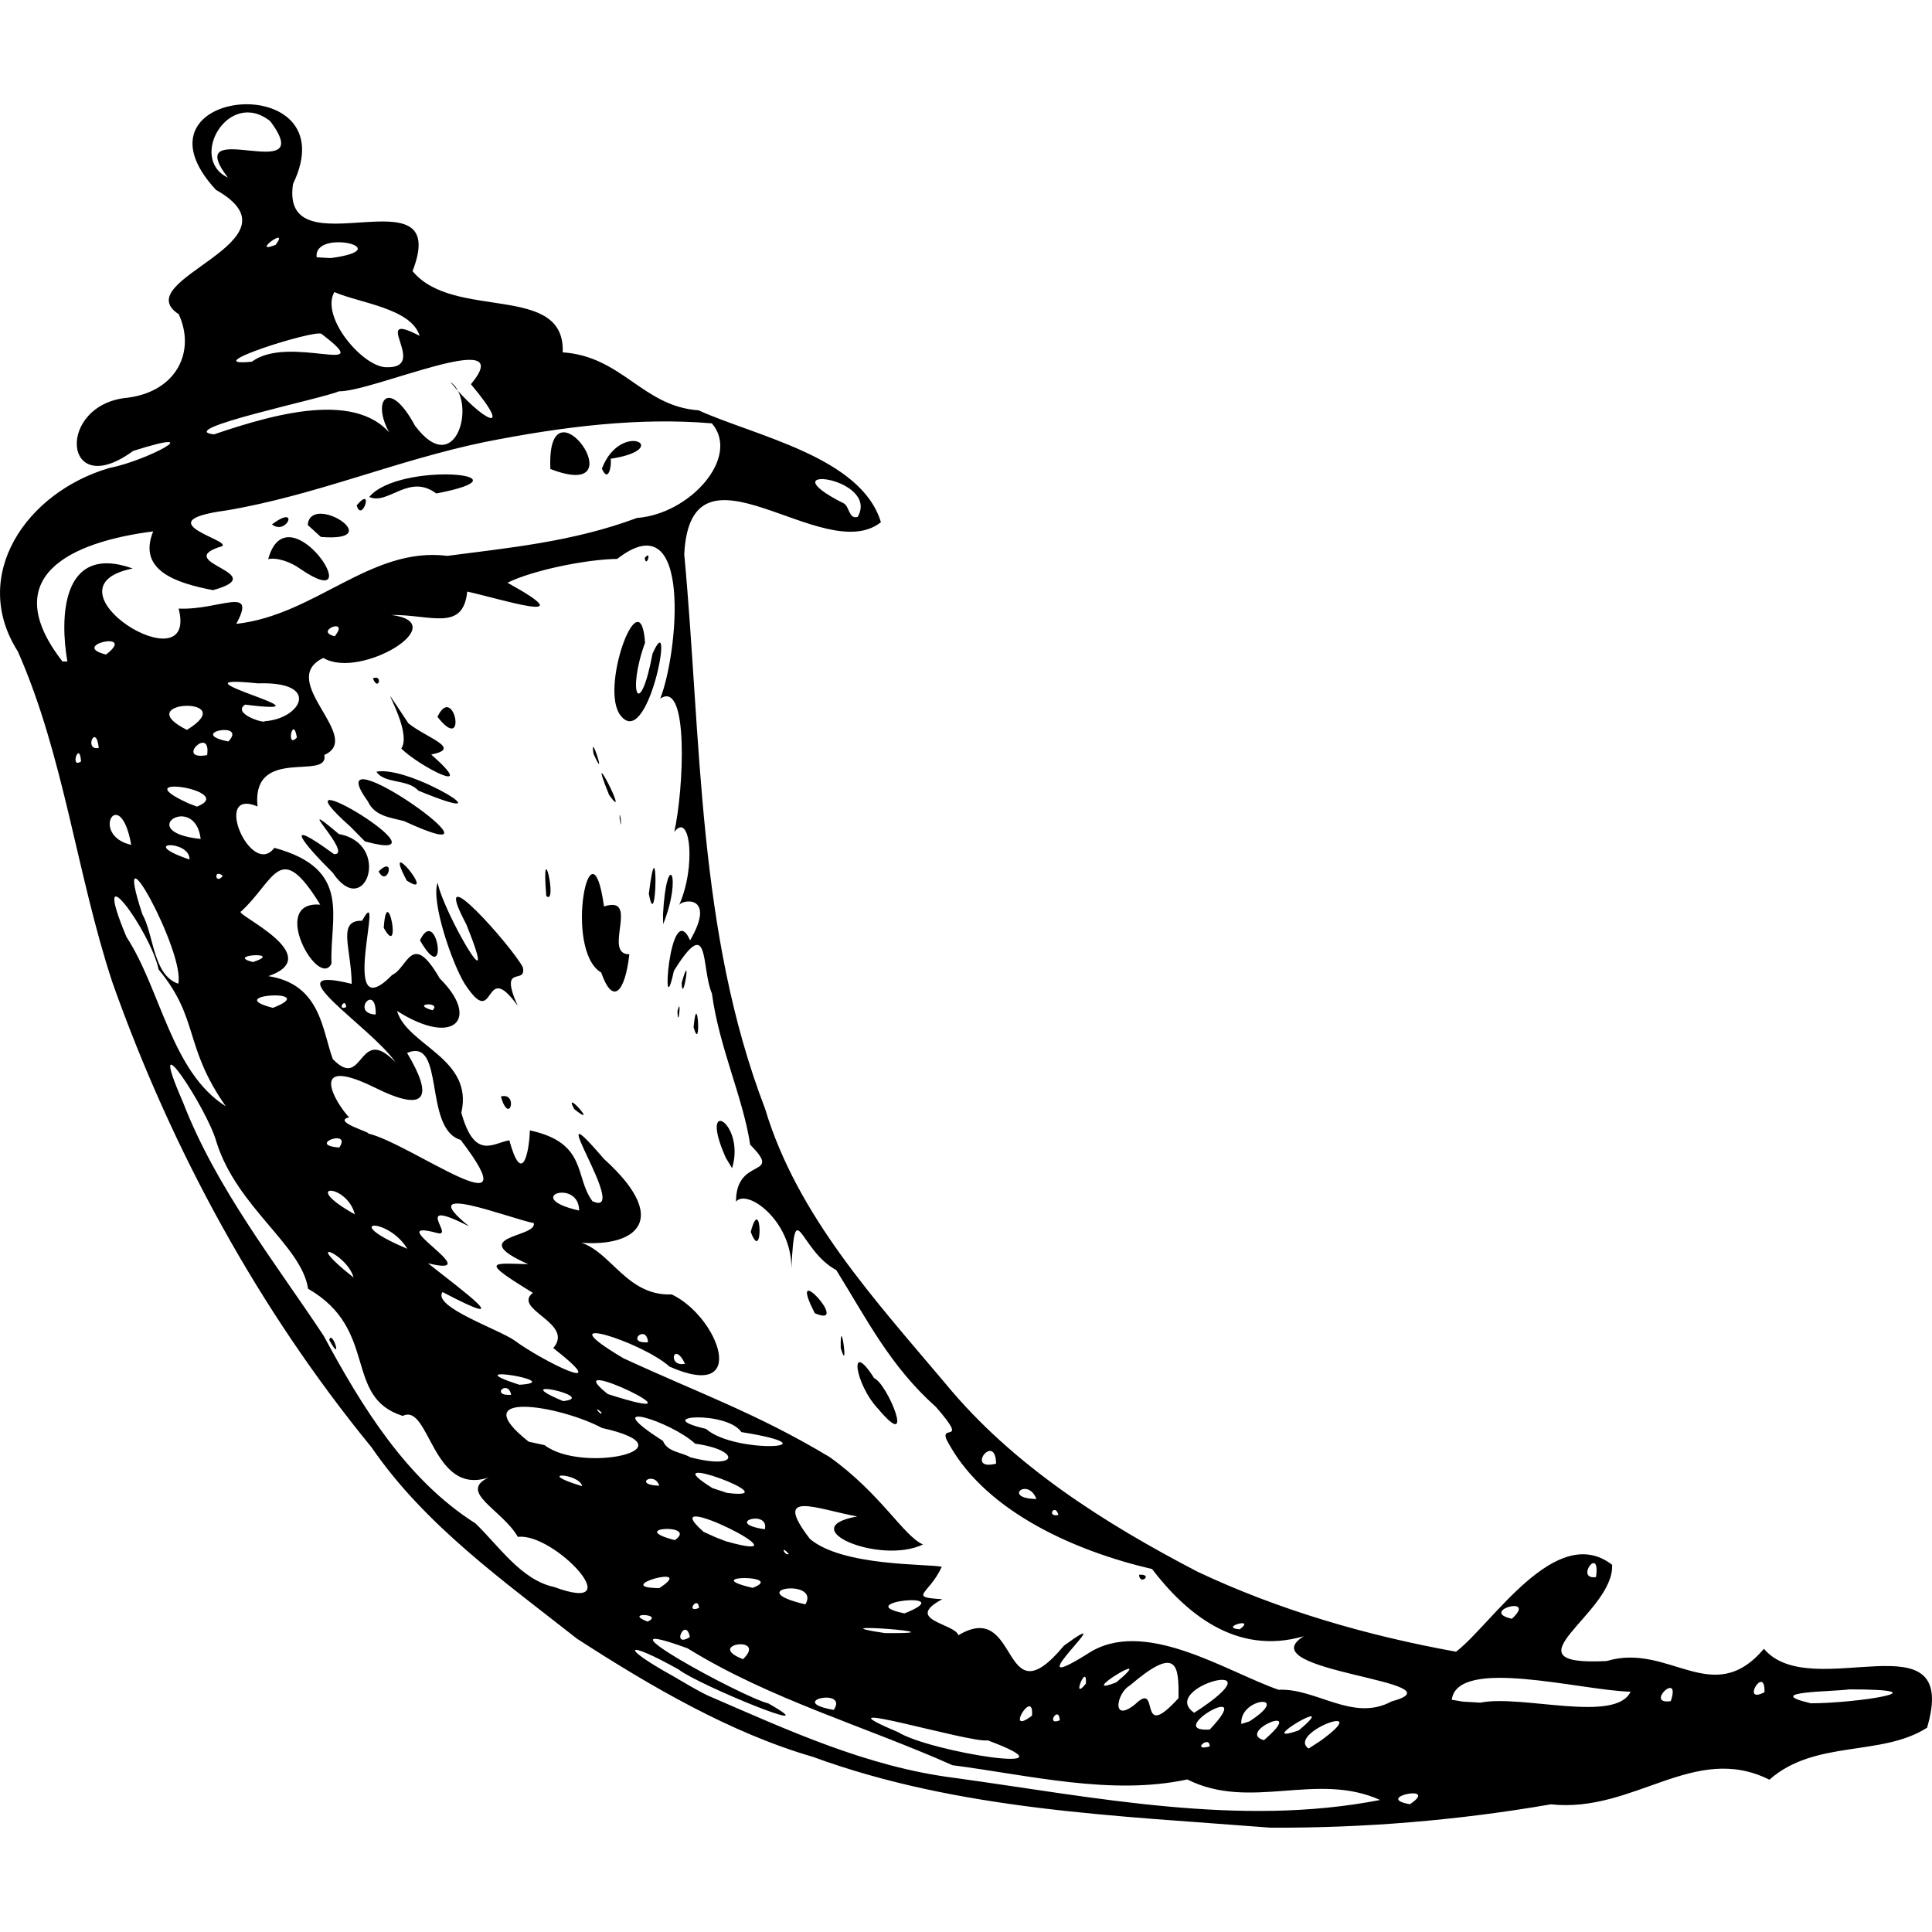
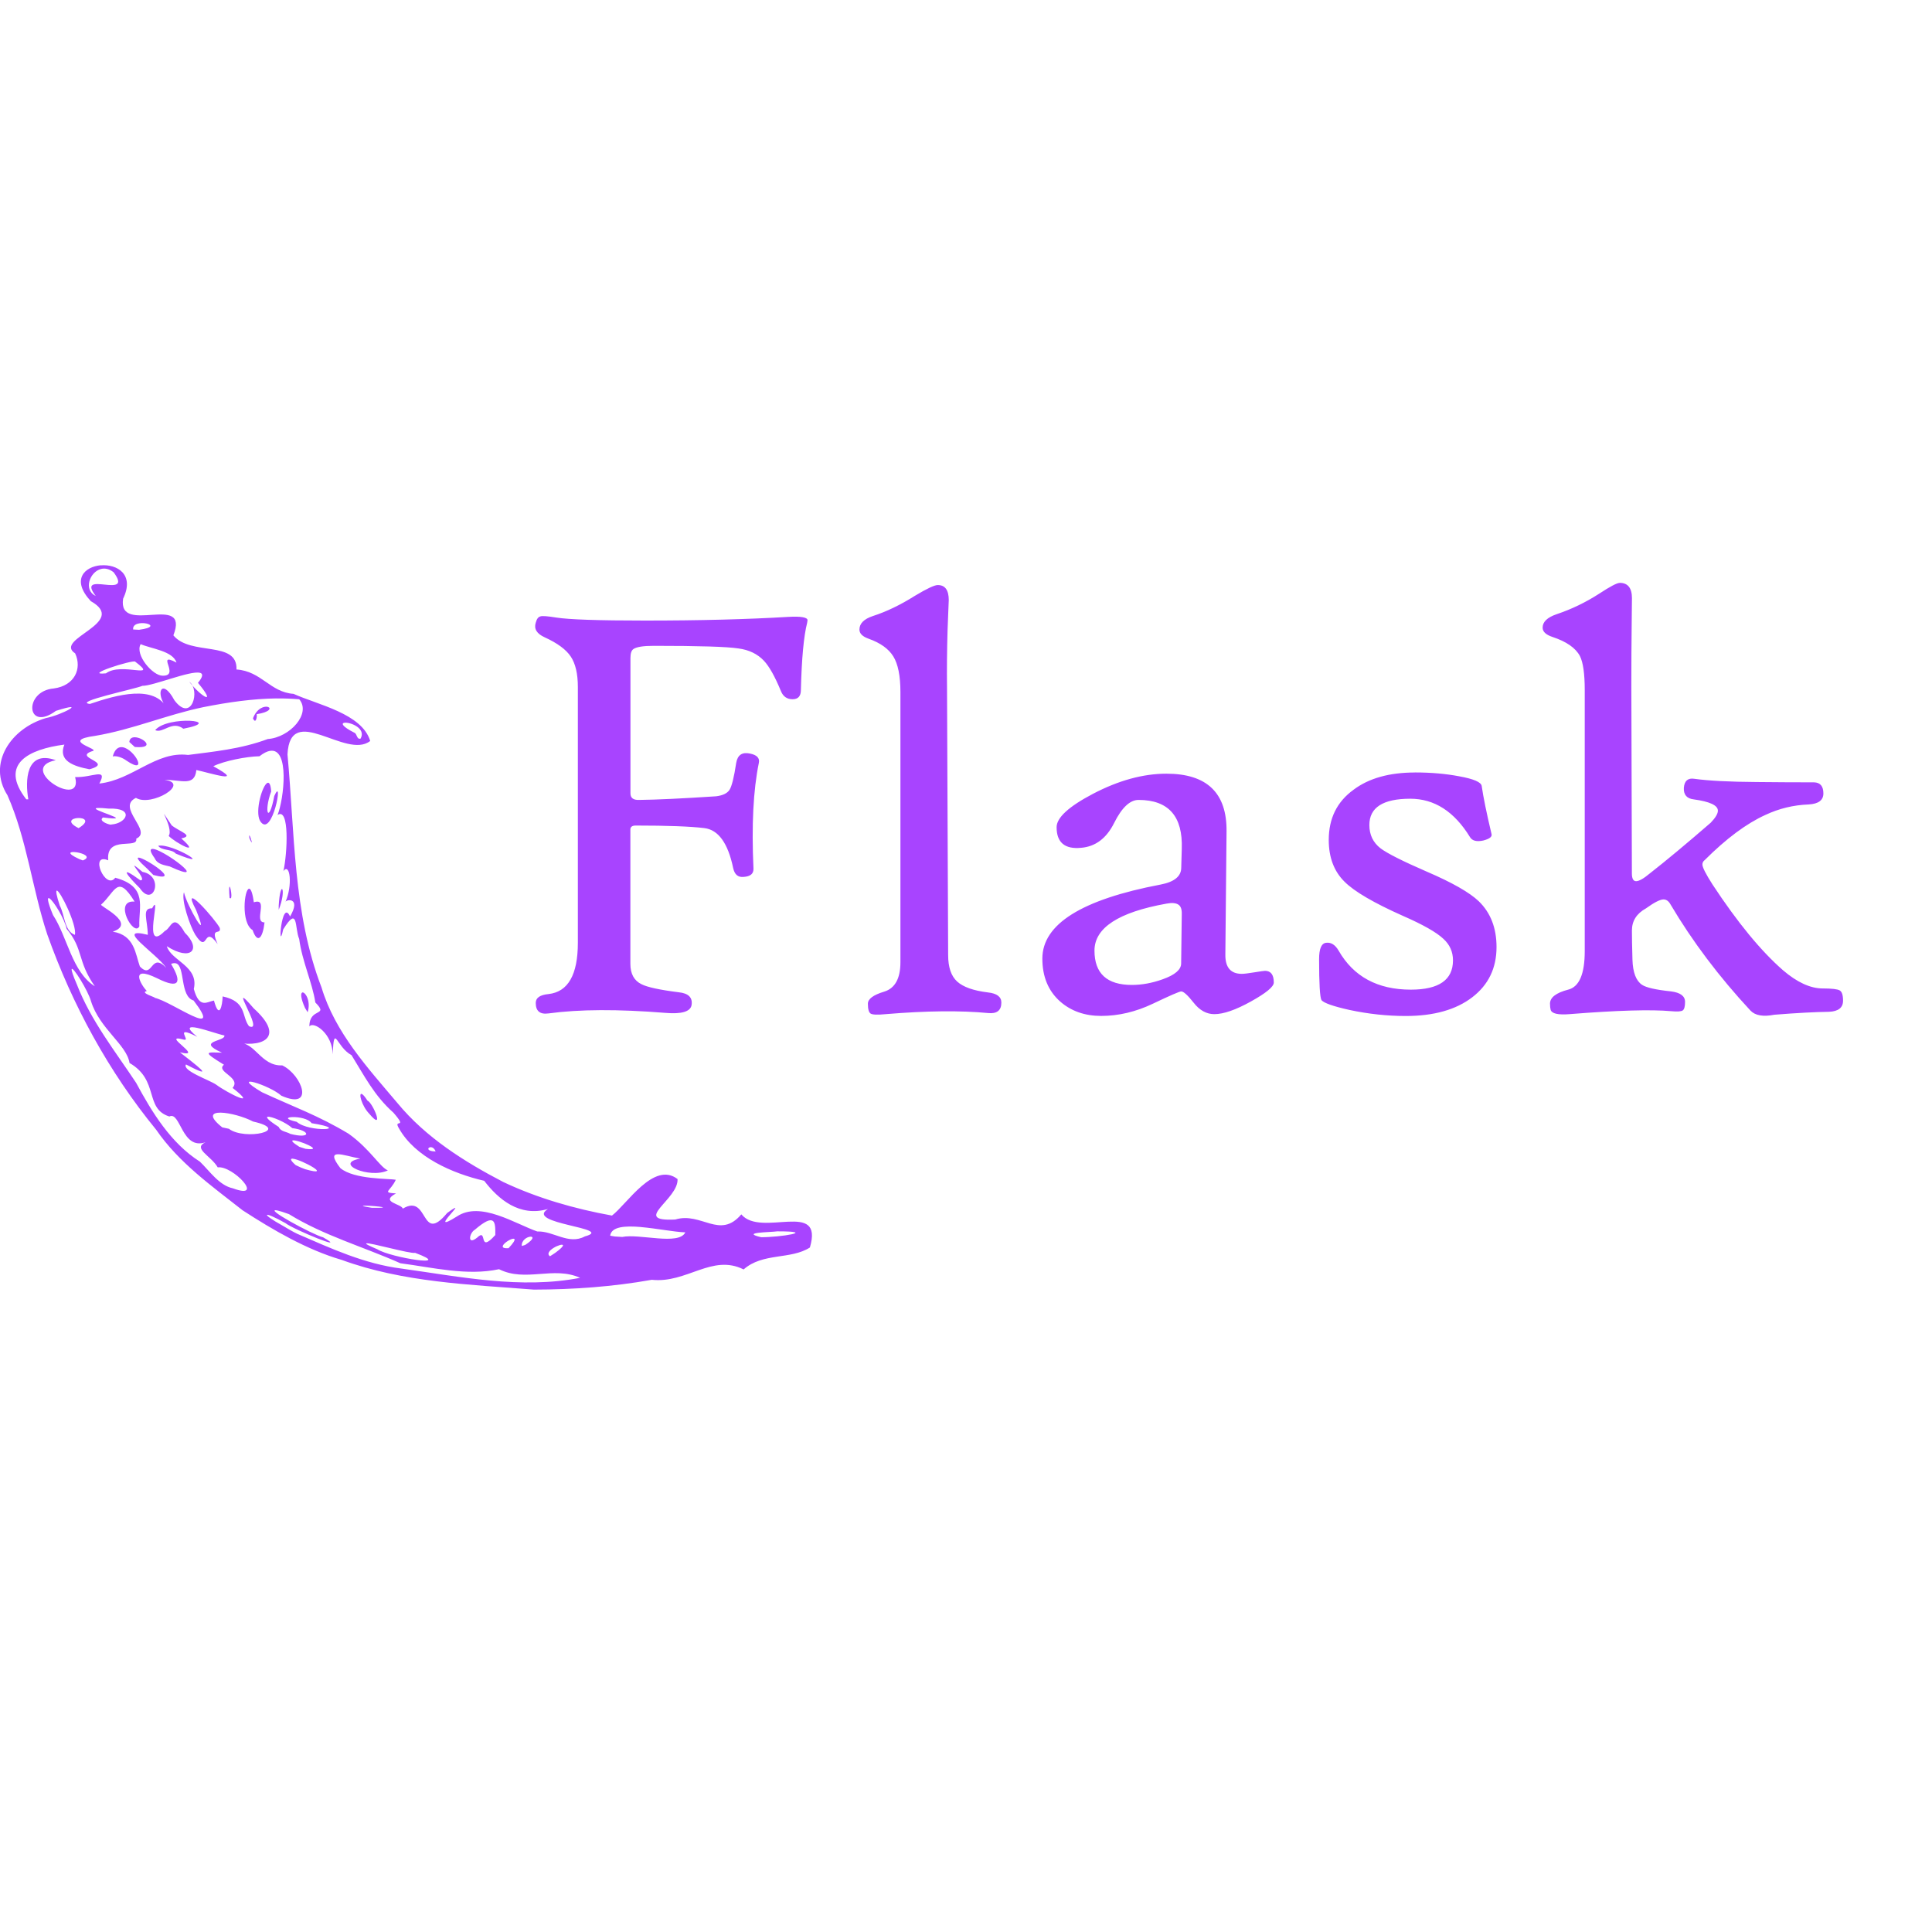
- <svg xmlns="http://www.w3.org/2000/svg" role="img" viewBox="0 0 24 24">
-   <path d="M7.172 20.36c-.914-.72-1.89-1.41-2.556-2.38-1.402-1.712-2.482-3.694-3.22-5.777-.446-1.355-.6-2.808-1.174-4.11-.602-.944.103-1.978 1.138-2.28.46-.087 1.272-.522.293-.211-.878.644-.963-.585-.063-.662.615-.082.84-.585.63-1.037-.66-.43 1.6-.903.463-1.544C1.5 1.08 4.34.835 3.64 2.285 3.473 3.4 5.624 2.08 5.125 3.368c.507.619 1.9.14 1.865 1.009.74.05.993.672 1.687.72.72.325 2.022.58 2.266 1.39-.713.566-2.364-1.165-2.443.398.215 2.31.16 4.689 1.004 6.888.4 1.332 1.37 2.38 2.244 3.418.837 1.016 1.971 1.73 3.127 2.333 1.014.478 2.107.795 3.213.994.448-.343 1.24-1.617 1.938-1.08.033.604-1.388 1.263-.067 1.196.776-.234 1.314.6 1.953-.152.588.697 2.446-.446 2.027.98-.566.364-1.392.144-1.959.646-.935-.467-1.68.418-2.715.306a19.86 19.86 0 01-3.484.29c-1.912-.15-3.865-.214-5.684-.88-1.024-.297-2.023-.881-2.924-1.464zm1.615.7c1 .432 1.978.888 3.074 1.026 1.74.24 3.537.614 5.283.274-.79-.357-1.608.14-2.395-.255-.944.203-1.957-.052-2.917-.177-1.092-.486-2.27-.82-3.291-1.452-1.277-.466.66.598 1.005.685.798.453-.877-.233-1.114-.421-.668-.375-.754-.297-.066.084.139.08.276.166.42.235zm-1.904-1.346c.97.359-.004-.682-.45-.622-.196-.341-.751-.557-.36-.74-.704.244-.737-.93-1.07-.763-.744-.235-.29-1.07-1.176-1.58-.081-.54-.882-1.008-1.138-1.822-.113-.416-.905-1.613-.418-.5.414 1.072 1.143 1.99 1.75 2.907.47.873 1.027 1.786 1.885 2.33.29.278.568.703.977.79zM4.09 16.647c.033-.146.177.317 0 0zm3.954 3.497c.215-.096-.31-.12 0 0zm.526.192c-.054-.265-.24.148 0 0zm.66.275c.312-.3-.484-.188 0 0zm1.127.63c.191-.282-.61-.107 0 0zM8.19 19.728c.487-.315-.63-.004 0 0zm.494.246c-.014-.166-.176.075 0 0zm2.47 1.542c.397.25 2.32.55 1.115.103-.2.042-2.23-.574-1.116-.103zm-3.921-3.054c-.04-.167-.616-.185 0 0zm1.15.67c.3-.21-.621-.16 0 0zm.966.593c.43-.162-.696-.163 0 0zm-2.584-1.773c.466.358 1.88.046.714-.213-.53-.283-1.727-.476-.912.17zm3.24 1.978c.193-.33-.815-.19 0 0zm-.984-.783c1.14.323-.958-.72-.281-.118l.15.068.13.05zm1.973 1.14c1.08.01-.975-.147 0 0zm-4.644-2.96c-.042-.2-.266.018 0 0zm6.47 3.985c.028-.363-.353.27 0 0zm-4.63-2.856c-.064-.191-.336-.008 0 0zm-1.738-1.254c.62-.037-.848-.273 0 0zm-2.06-1.332c-.077-.297-.674-.534 0 0zm5.407 3.435c-.114-.13-.054.028 0 0zm3.366 2.065c-.01-.197-.183.075 0 0zm-3.664-2.373c.06-.255-.528-.077 0 0zm-2.506-1.592c.46-.05-.74-.311 0 0zm4.241 2.637c.718-.285-.7-.14 0 0zM9.03 18.545c.827.106-.985-.563-.181-.06zm2.876 1.768c.773-.462.518 1.082 1.311.13.782-.57-.675.707.29.103.696-.467 1.726.22 2.376.445.468-.023.923.405 1.403.145.923-.25-1.806-.37-1.09-.81-.845.245-1.47-.294-1.885-.835-.948-.22-2.044-.703-2.517-1.542-.192-.315.28.044-.166-.47-.57-.508-.856-1.085-1.24-1.702-.457-.244-.51-.963-.557-.024.004-.593-.553-.992-.688-.826-.002-.571.595-.285.176-.707-.09-.592-.386-1.21-.475-1.877-.138-.322-.02-1.011-.473-.282-.165.77-.055-.947.202-.38.337-.58-.12-.51-.14-.43.22-.488.14-1.18-.057-.916.117-.517.185-1.902-.175-1.656.218-.54.414-2.473-.534-1.736-.384.005-1.048.14-1.363.296.986.543-.1.196-.5.11-.052.502-.45.285-.946.29.793.098-.386.81-.841.534-.59.282.51.987.012 1.205.06.328-.905-.12-.83.64-.573-.241-.078.9.209.514.975.264.686.866.71 1.437-.158.333-.784-.783-.14-.731-.507-.827-.561-.3-.984.085-.1.028 1.079.547.34.803.65.1.668.67.8 1.03.39.407.31-.45.779.04-.296-.436-1.567-1.228-.544-.974-.005-.44-.185-.793.129-.784.31-.562-.325 1.387.375.672.193-.085.24-.563.59.045.505.498.182.858-.531.403.127.433.954.587.799 1.265.165.595.395.376.596.342.158.578.247.153.255-.123.72.155.552.58.778.88.497.224-.712-1.522.142-.526.898.81.337 1.15-.47 1.02.51-.041.675.69 1.313.664.582.277.975 1.34-.027.897-.348-.313-1.58-.7-.573-.104.929.43 1.665.688 2.561 1.227.64.458.918.982 1.16 1.086-.538.257-1.623-.206-.817-.348-.503-.091-1.068-.345-.587.28.41.343 1.45.306 1.637.345-.159.348-.43.376.006.403-.486.26.156.3.201.448zm-.994-2.808c-.296-.31-.373-.89-.053-.385.164.066.525.947.053.385zm3.238 2.057c.185-.011.006.14 0 0zm-3.706-2.816c-.01-.468.107.36 0 0zm-.322-.433c-.372-.72.47.204 0 0zm-3.9-2.692c.219-.06.108.374 0 0zm3.104 1.682c.134-.504.158.424 0 0zm-2.192-1.525c-.155-.278.323.26 0 0zm1.882.604c-.352-.79.25-.432.078.13zM5.77 12.217c-.158-.26-.418-1.02-.334-1.252.076.378.804 1.627.357.518-.494-.93.59.302.702.534.05.23-.305-.063-.064.478-.44-.617-.26.34-.661-.278zm-1.003-.691c.04-.603.23.413 0 0zm.45.155c.216-.455.366.634 0 0zm-1.084-.84c-.374-.37-.644-.713.017-.23.255.01-.566-.778.06-.25.66.12.327 1.082-.077.48zm.57-.015c.217-.215.115.212 0 0zm.35.113c-.328-.617.4.258 0 0zm-.697-.667c-1.086-.966 1.365.506.177.18zm3.11 1.808c-.47-.282-.123-1.984.037-.82.457-.148-.025.6.315.594-.053.473-.206.643-.35.226zm1.15.68c.048-.513.099.35 0 0zm-.2-.198c.054-.22.007.258 0 0zM4.57 9.955c-.697-.963 2.027.973.447.244-.165-.043-.364-.06-.447-.244zm2.216 1.175c-.066-.81.147.134 0 0zm1.682 1.079c.13-.462.01.305 0 0zM4.676 9.587c.415-.088 1.718.729.52.234-.132-.148-.416-.08-.52-.234zm3.56 1.775c.044-.83.248-.495.002.118zM4.985 9.299c.169-.248-.45-1.12.089-.313.232.185.672.31.283.387.61.539-.15.146-.372-.074zm3.075 1.804c.117-.944.103.553 0 0zM4.632 8.427c.129-.055.068.172 0 0zm.802.478c.206-.434.38.483 0 0zm2.263 1.259c-.002-.167.043.242 0 0zm-.131-.29c-.314-.776.292.41 0 0zm-.193-.51c-.053-.32.18.404 0 0zm.314-.51c-.216-.38.272-1.673.326-.87-.227.625-.065.975.093.136.293-.66-.063 1.303-.42.735zm.322-1.923c.094-.115.02.139 0 0zM7.47 17.544c-.128-.111.016.07 0 0zm1.11.56c.615.16.612-.095.055-.17-.3-.28-1.246-.575-.4-.035.057.142.235.139.344.206zM6.389 16.65c.34.253 1.28.719.484.096.269-.312-.514-.478-.254-.686-.66-.404-.52-.368-.058-.356-.794-.354.114-.328.07-.51-.305-.06-1.52-.54-.804.04-.726-.37-.173.138-.392.084-.743-.202.66.565-.118.375.425.337 1.146.864.18.357-.128.183.69.46.892.6zm1.16.667c1.41.454-.691-.556 0 0zm5.94 3.598c.02-.28-.193.24 0 0zm.611.257c.325-.315.013.503.54-.077.005-.415-.017-.66-.606-.156-.162.09-.234.473.066.233zm-9.692-6.087c-.1-.393-.7-.39 0 0zm.652.428c-.242-.402-.864-.364 0 0zm3.71 2.237c.362.32 1.662.236.44.04-.182-.27-1.151-.204-.44-.04zm5.097 3.149c.558-.468-.54.208 0 0zm1.16.796c.003-.15-.24.066 0 0zm.001-.21c.617-.654-.598.039 0 0zM2.805 13.743c-.526-.75-.327-1.088-.835-1.7-.096-.47-.87-1.533-.4-.406.43.659.558 1.679 1.235 2.106zm12.03 7.534c1.135-.734-.466-.32 0 0zm.866.34c.57-.488-.36-.102 0 0zM4.215 14.255c.163-.242-.42-.031 0 0zm11.305 7.129c.551-.355-.126-.3-.1.032zm-7.47-4.71c-.02-.24-.291.02 0 0zm.46.267c-.145-.297-.224.047 0 0zm7.894 4.684c.705-.51-.428-.098-.148.096zm-.27-.13c.574-.482-.607.213 0 0zm1.38.918c.386-.258-.469-.083 0 0zM4.57 14.08c.517.116 2.066 1.274 1.152.08-.468-.138-.187-1.283-.665-1.08.32.535.264.763-.41.426-.845-.413-.474.204-.31.374-.224.052.299.196.233.2zm-2.356-1.86c.092-.383-.853-2.107-.446-.864.146.26.13.754.446.864zm4.324 2.666c-.266-.223-.013-.032 0 0zm.656.152c0-.405-.725-.164 0 0zm5.681 3.583c-.108-.278-.428-.006 0 0zm.273.199c-.04-.155-.157.03 0 0zM15.4 20.24c.216-.16-.27-.02 0 0zM3.39 12.52c.62-.24-.664-.17 0 0zm8.984 5.662c-.007-.401-.395.1 0 0zm-9.23-6.231c.399-.135-.367-.09 0 0zm1.156.56c-.007-.133-.122.05 0 0zm14.09 8.64c.512-.104 1.678.26 1.866-.136-.62-.015-2.15-.438-2.222.1l.136.023.22.013zM4.667 12.603c.009-.407-.317-.015 0 0zM1.63 10.495c-.138-.775-.525-.118 0 0zm.724.182c.009-.25-.663-.224 0 0zm.414.203c-.12-.097-.094.122 0 0zm2.605 1.67c.122-.112-.29-.083 0 0zm-2.88-2.128c-.07-.585-.84-.088 0 0zm-1.486-.964c-.02-.27-.144.102 0 0zm.22-.167c-.035-.32-.19.04 0 0zm1.22.729c.518-.203-.94-.42-.104-.04zm16.334 10.089c.33-.303-.42-.094 0 0zm1.974 1.023c.132-.392-.334.05 0 0zM2.573 9.38c.055-.38-.41.075 0 0zM.837 8.218c-.093-.535-.08-1.474.812-1.156-1.191.236.824 1.48.57.498.5.024.98-.296.716.19.987-.11 1.67-.964 2.624-.845.742-.098 1.554-.172 2.354-.471.658-.048 1.29-.756.93-1.175-.896-.076-1.835.036-2.827.233-1.098.228-2.096.662-3.205.849-1.08.145.217.4-.092.456-.564.196.672.328-.073.534-.46-.088-.94-.246-.743-.73-1.035.133-1.945.563-1.127 1.616h.06zm2.494-1.27c.243-.894 1.3.735.398.118-.108-.08-.285-.146-.398-.12zm.047-.434c.35-.26.186.146 0 0zm.445.008c.032-.411 1.018.218.163.148zm.608-.245c.222-.26.064.23 0 0zm.156-.104c.37-.444 2.095-.283.832-.043-.338-.255-.598.15-.832.043zm2.25-.347c-.055-1.214 1.119.432 0 0zm.64-.004c.233-.612.906-.245.108-.123.017.065-.024.316-.108.123zM2.322 9.067c.697-.427-.741-.37 0 0zm.515.144c.245-.26-.531-.106 0 0zm-1.52-1.08c.399-.305-.471-.116 0 0zm20.602 12.89c.012-.355-.304.16 0 0zm-2.093-1.43c.06-.408-.27.037 0 0zm2.67 1.568c.557 0 1.688-.173.475-.173-.19.03-1.109.024-.476.173zM3.29 8.959c.45-.03.706-.497-.087-.47-1.23-.127 1.084.42-.158.264-.167.11.236.237.245.207zm.398.202c-.048-.29-.14.154 0 0zm.47-1.257c.197-.243-.27-.065 0 0zm-1.5-2.508c.806-.274 1.907-.581 2.287.135-.387-.466-.156-.924.21-.243.516.689.775-.313.438-.545.383.476.819.7.257.03.61-.734-1.223.097-1.64.088-.2.09-2.071.477-1.551.535zm.472-.903c.46-.347 1.588.206.864-.345-.07-.062-1.586.418-.864.345zm1.674.069c.538.013-.231-.722.409-.39-.105-.343-.746-.407-1.06-.544-.176.314.36.938.65.934zm-1.38-1.52c.186-.252-.326.128 0 0zm.684.164c.866-.115-.22-.373-.174-.01zm-1.277-1c-.61-.796 1.146.134.527-.7-.522-.415-1.023.468-.527.7zm7.824 4.215c.28-.496-1.155-.668-.188-.175.09.03.07.21.188.175z" />
+ <svg xmlns="http://www.w3.org/2000/svg" viewBox="0,0,256,256" width="100px" height="100px" fill-rule="nonzero">
+   <g fill="#a844ff" fill-rule="nonzero" stroke="none" stroke-width="1" stroke-linecap="butt" stroke-linejoin="miter" stroke-miterlimit="10" stroke-dasharray="" stroke-dashoffset="0" font-family="none" font-weight="none" font-size="none" text-anchor="none" style="mix-blend-mode: normal">
+     <g transform="scale(5.12,5.12)">
+       <path d="M2.609,14.629c-0.415,0.035 -0.778,0.369 -0.26,0.928c0.995,0.562 -0.981,0.976 -0.404,1.352c0.184,0.396 -0.015,0.837 -0.553,0.908c-0.788,0.068 -0.713,1.144 0.055,0.58c0.857,-0.272 0.148,0.108 -0.256,0.186c-0.907,0.264 -1.525,1.17 -0.998,1.998c0.504,1.14 0.638,2.412 1.029,3.598c0.647,1.824 1.592,3.56 2.82,5.059c0.583,0.85 1.435,1.454 2.236,2.084c0.788,0.511 1.665,1.022 2.562,1.283c1.593,0.583 3.303,0.638 4.977,0.77c1.02,-0.002 2.044,-0.074 3.051,-0.254c0.906,0.098 1.558,-0.677 2.377,-0.268c0.496,-0.44 1.219,-0.248 1.715,-0.568c0.367,-1.248 -1.26,-0.247 -1.775,-0.857c-0.56,0.658 -1.03,-0.072 -1.709,0.133c-1.156,0.058 0.088,-0.518 0.059,-1.047c-0.613,-0.47 -1.305,0.645 -1.697,0.945c-0.968,-0.175 -1.926,-0.45 -2.814,-0.869c-1.012,-0.527 -2.005,-1.154 -2.738,-2.043c-0.767,-0.908 -1.615,-1.826 -1.965,-2.992c-0.74,-1.925 -0.692,-4.009 -0.881,-6.031c0.07,-1.369 1.516,0.147 2.141,-0.348c-0.214,-0.71 -1.354,-0.935 -1.984,-1.219c-0.608,-0.042 -0.83,-0.587 -1.477,-0.631c0.031,-0.76 -1.189,-0.342 -1.633,-0.883c0.437,-1.128 -1.448,0.027 -1.301,-0.949c0.307,-0.634 -0.161,-0.898 -0.576,-0.863zM2.615,14.725c0.099,-0.025 0.212,-0.005 0.326,0.086c0.542,0.73 -0.997,-0.084 -0.463,0.613c-0.325,-0.152 -0.159,-0.625 0.137,-0.699zM41.914,15.086c-0.067,0 -0.242,0.091 -0.525,0.277c-0.35,0.226 -0.719,0.404 -1.105,0.533c-0.242,0.083 -0.361,0.199 -0.361,0.348c0,0.103 0.084,0.183 0.254,0.24c0.361,0.119 0.598,0.283 0.711,0.494c0.083,0.165 0.125,0.458 0.125,0.881v6.756c0,0.592 -0.143,0.924 -0.426,0.996c-0.315,0.082 -0.473,0.203 -0.473,0.363c0,0.067 0.006,0.12 0.016,0.156c0.025,0.103 0.193,0.141 0.502,0.115c1.227,-0.098 2.098,-0.122 2.613,-0.076c0.165,0.016 0.266,0.008 0.305,-0.02c0.039,-0.028 0.059,-0.102 0.059,-0.221c0,-0.15 -0.121,-0.24 -0.363,-0.271c-0.392,-0.041 -0.642,-0.098 -0.75,-0.17c-0.154,-0.103 -0.238,-0.318 -0.248,-0.648c-0.01,-0.33 -0.014,-0.583 -0.014,-0.758c0,-0.247 0.121,-0.438 0.363,-0.572c0.216,-0.155 0.367,-0.232 0.455,-0.232c0.072,0 0.132,0.043 0.178,0.125c0.567,0.959 1.258,1.876 2.072,2.752c0.123,0.129 0.33,0.164 0.619,0.107c0.583,-0.046 1.053,-0.071 1.414,-0.076c0.242,-0.01 0.363,-0.107 0.363,-0.287c0,-0.144 -0.029,-0.233 -0.086,-0.266c-0.057,-0.033 -0.202,-0.051 -0.439,-0.051c-0.319,0 -0.663,-0.157 -1.029,-0.471c-0.572,-0.499 -1.18,-1.24 -1.824,-2.219c-0.175,-0.273 -0.262,-0.446 -0.262,-0.518c0,-0.046 0.02,-0.084 0.061,-0.115c0.556,-0.556 1.08,-0.946 1.57,-1.168c0.351,-0.165 0.724,-0.256 1.121,-0.271c0.253,-0.015 0.379,-0.11 0.379,-0.285c0,-0.186 -0.08,-0.282 -0.24,-0.287c-0.489,0 -0.982,-0.003 -1.477,-0.008c-0.711,-0.005 -1.252,-0.032 -1.623,-0.084c-0.165,-0.026 -0.256,0.052 -0.271,0.232c-0.01,0.18 0.076,0.28 0.256,0.301c0.417,0.057 0.625,0.154 0.625,0.293c0,0.077 -0.062,0.182 -0.186,0.311c-0.624,0.541 -1.148,0.978 -1.576,1.312c-0.16,0.134 -0.278,0.201 -0.355,0.201c-0.072,0 -0.109,-0.067 -0.109,-0.201l-0.014,-4.838c0,-0.634 0.003,-1.14 0.008,-1.516c0.005,-0.546 0.008,-0.802 0.008,-0.766c0,-0.268 -0.107,-0.4 -0.318,-0.4zM24.268,15.141c-0.082,0 -0.279,0.091 -0.588,0.277c-0.376,0.237 -0.74,0.412 -1.09,0.525c-0.232,0.077 -0.348,0.195 -0.348,0.35c0,0.103 0.08,0.181 0.24,0.238c0.304,0.108 0.516,0.261 0.637,0.457c0.121,0.196 0.184,0.503 0.184,0.92v6.994c0,0.422 -0.141,0.677 -0.422,0.762c-0.281,0.085 -0.42,0.189 -0.42,0.312c0,0.139 0.023,0.225 0.072,0.256c0.049,0.03 0.18,0.035 0.391,0.014c1.052,-0.088 1.932,-0.096 2.643,-0.029c0.232,0.025 0.348,-0.065 0.348,-0.271c0,-0.149 -0.115,-0.237 -0.348,-0.262c-0.376,-0.046 -0.642,-0.141 -0.797,-0.283c-0.155,-0.142 -0.232,-0.37 -0.232,-0.684l-0.029,-6.902c-0.006,-0.494 -0.001,-0.998 0.014,-1.508c0.021,-0.536 0.031,-0.794 0.031,-0.773c0,-0.263 -0.094,-0.393 -0.285,-0.393zM13.988,15.953c-0.057,0.01 -0.097,0.064 -0.123,0.162c-0.051,0.16 0.026,0.286 0.232,0.379c0.329,0.15 0.555,0.317 0.676,0.5c0.121,0.183 0.182,0.445 0.182,0.785v6.617c0,0.83 -0.253,1.273 -0.758,1.33c-0.221,0.021 -0.332,0.096 -0.332,0.23c0,0.212 0.11,0.302 0.332,0.271c0.793,-0.108 1.8,-0.112 3.021,-0.014c0.422,0.036 0.649,-0.031 0.68,-0.201c0.031,-0.195 -0.08,-0.306 -0.332,-0.332c-0.494,-0.062 -0.816,-0.132 -0.965,-0.209c-0.191,-0.093 -0.287,-0.269 -0.287,-0.527v-3.477c0,-0.066 0.046,-0.102 0.139,-0.102c0.819,0 1.412,0.022 1.775,0.066c0.363,0.044 0.612,0.389 0.746,1.033c0.037,0.17 0.126,0.245 0.27,0.23c0.175,-0.01 0.261,-0.081 0.256,-0.215c-0.052,-1.123 -0.005,-2.035 0.139,-2.736c0.026,-0.124 -0.05,-0.204 -0.225,-0.24c-0.206,-0.046 -0.325,0.034 -0.361,0.24c-0.057,0.377 -0.115,0.609 -0.174,0.699c-0.059,0.09 -0.176,0.145 -0.346,0.166c-0.871,0.057 -1.535,0.089 -1.994,0.094c-0.149,0.005 -0.223,-0.051 -0.223,-0.17v-3.502c0,-0.119 0.024,-0.196 0.076,-0.232c0.083,-0.057 0.259,-0.084 0.527,-0.084c1.17,0 1.899,0.022 2.193,0.068c0.273,0.036 0.493,0.143 0.658,0.318c0.14,0.149 0.286,0.411 0.441,0.787c0.056,0.139 0.157,0.209 0.301,0.209c0.144,0 0.215,-0.08 0.215,-0.24c0.02,-0.814 0.074,-1.393 0.162,-1.738c0.005,-0.021 0.008,-0.04 0.01,-0.066c0,-0.077 -0.173,-0.107 -0.518,-0.086c-1.036,0.062 -2.265,0.094 -3.688,0.094c-1.206,0 -1.972,-0.026 -2.297,-0.078c-0.222,-0.036 -0.358,-0.046 -0.41,-0.031zM3.791,16.137c0.138,0.029 0.186,0.112 -0.193,0.162l-0.152,-0.008c-0.02,-0.16 0.208,-0.184 0.346,-0.154zM3.639,16.67c0.274,0.12 0.836,0.176 0.928,0.477c-0.561,-0.292 0.112,0.352 -0.359,0.34c-0.254,0.003 -0.724,-0.542 -0.568,-0.816zM3.498,17.123c0.635,0.483 -0.354,-0 -0.756,0.303c-0.633,0.064 0.694,-0.357 0.756,-0.303zM5.176,17.412c0.081,0.022 0.081,0.099 -0.053,0.26c0.492,0.588 0.11,0.39 -0.225,-0.027c0.294,0.203 0.067,1.08 -0.385,0.477c-0.32,-0.596 -0.523,-0.193 -0.184,0.215c-0.333,-0.627 -1.297,-0.359 -2.002,-0.119c-0.455,-0.05 1.182,-0.389 1.359,-0.469c0.274,0.005 1.245,-0.403 1.488,-0.336zM7.148,18.076c0.201,-0.003 0.399,0.005 0.596,0.021c0.315,0.367 -0.238,0.988 -0.814,1.029c-0.7,0.262 -1.413,0.326 -2.062,0.412c-0.834,-0.105 -1.433,0.645 -2.297,0.74c0.23,-0.426 -0.189,-0.147 -0.627,-0.168c0.223,0.86 -1.543,-0.229 -0.5,-0.436c-0.782,-0.278 -0.793,0.544 -0.711,1.012h-0.053c-0.716,-0.922 0.08,-1.298 0.986,-1.416c-0.172,0.425 0.247,0.562 0.65,0.639c0.653,-0.18 -0.43,-0.296 0.064,-0.467c0.271,-0.05 -0.864,-0.271 0.082,-0.398c0.97,-0.163 1.843,-0.544 2.805,-0.744c0.651,-0.129 1.278,-0.217 1.881,-0.225zM6.934,18.295c-0.086,-0.027 -0.285,0.027 -0.387,0.295c0.074,0.169 0.111,-0.049 0.096,-0.107c0.349,-0.053 0.377,-0.161 0.291,-0.188zM4.916,18.654c-0.28,-0.013 -0.738,0.048 -0.9,0.242c0.206,0.094 0.433,-0.26 0.729,-0.037c0.552,-0.105 0.452,-0.192 0.172,-0.205zM8.912,18.705c0.14,-0.023 0.573,0.139 0.42,0.41c-0.105,0.03 -0.087,-0.128 -0.164,-0.154c-0.317,-0.162 -0.34,-0.242 -0.256,-0.256zM3.486,19.08c-0.073,-0 -0.132,0.033 -0.139,0.123l0.141,0.129c0.562,0.046 0.217,-0.252 -0.002,-0.252zM3.172,19.338c-0.104,-0.015 -0.201,0.043 -0.254,0.238c0.098,-0.024 0.254,0.033 0.348,0.104c0.593,0.405 0.219,-0.296 -0.094,-0.342zM6.982,19.434c0.52,-0.102 0.368,1.244 0.201,1.658c0.315,-0.215 0.254,0.999 0.152,1.451c0.172,-0.231 0.243,0.374 0.051,0.801c0.016,-0.07 0.416,-0.131 0.121,0.375c-0.225,-0.496 -0.323,1.009 -0.178,0.334c0.397,-0.638 0.293,-0.034 0.414,0.248c0.078,0.585 0.339,1.125 0.418,1.643c0.367,0.37 -0.156,0.119 -0.154,0.619c0.119,-0.145 0.605,0.204 0.602,0.723c0.04,-0.823 0.087,-0.193 0.488,0.021c0.335,0.54 0.586,1.045 1.086,1.49c0.39,0.451 -0.024,0.134 0.145,0.41c0.414,0.734 1.373,1.16 2.203,1.352c0.364,0.474 0.91,0.945 1.65,0.73c-0.626,0.386 1.763,0.491 0.955,0.709c-0.42,0.228 -0.819,-0.147 -1.229,-0.127c-0.57,-0.196 -1.471,-0.797 -2.082,-0.389c-0.845,0.529 0.433,-0.59 -0.252,-0.09c-0.694,0.833 -0.471,-0.518 -1.148,-0.113c-0.039,-0.129 -0.602,-0.165 -0.176,-0.393c-0.382,-0.024 -0.144,-0.049 -0.006,-0.354c-0.164,-0.034 -1.076,-0.002 -1.434,-0.301c-0.422,-0.549 0.074,-0.326 0.514,-0.246c-0.706,0.124 0.243,0.53 0.715,0.305c-0.212,-0.09 -0.455,-0.548 -1.016,-0.949c-0.784,-0.472 -1.429,-0.697 -2.242,-1.074c-0.88,-0.522 0.197,-0.185 0.502,0.09c0.878,0.387 0.532,-0.543 0.023,-0.785c-0.558,0.023 -0.701,-0.618 -1.148,-0.582c0.706,0.113 1.196,-0.183 0.41,-0.893c-0.747,-0.872 0.312,0.658 -0.123,0.461c-0.198,-0.261 -0.05,-0.636 -0.682,-0.771c-0.007,0.241 -0.087,0.614 -0.225,0.107c-0.176,0.03 -0.377,0.223 -0.521,-0.299c0.136,-0.593 -0.587,-0.728 -0.699,-1.107c0.625,0.399 0.908,0.084 0.465,-0.352c-0.305,-0.533 -0.348,-0.115 -0.518,-0.041c-0.613,0.626 -0.056,-1.08 -0.328,-0.588c-0.274,-0.008 -0.116,0.302 -0.111,0.686c-0.896,-0.222 0.218,0.472 0.477,0.854c-0.409,-0.428 -0.34,0.321 -0.682,-0.035c-0.116,-0.315 -0.132,-0.812 -0.701,-0.9c0.647,-0.224 -0.385,-0.679 -0.299,-0.703c0.37,-0.337 0.417,-0.8 0.863,-0.076c-0.565,-0.046 -0.016,0.933 0.123,0.641c-0.022,-0.501 0.231,-1.027 -0.623,-1.258c-0.251,0.338 -0.684,-0.662 -0.182,-0.451c-0.066,-0.664 0.779,-0.273 0.725,-0.561c0.436,-0.191 -0.528,-0.808 -0.008,-1.055c0.398,0.242 1.43,-0.381 0.736,-0.467c0.434,-0.004 0.782,0.186 0.828,-0.254c0.351,0.076 1.3,0.378 0.438,-0.098c0.276,-0.137 0.859,-0.253 1.195,-0.258c0.104,-0.081 0.191,-0.124 0.266,-0.139zM36.621,19.992c-0.664,0 -1.195,0.148 -1.592,0.447c-0.428,0.31 -0.641,0.742 -0.641,1.299c0,0.453 0.137,0.814 0.41,1.082c0.252,0.252 0.754,0.546 1.506,0.881c0.52,0.227 0.871,0.426 1.051,0.596c0.165,0.15 0.248,0.335 0.248,0.557c0,0.505 -0.363,0.758 -1.09,0.758c-0.861,0 -1.485,-0.337 -1.871,-1.012c-0.088,-0.149 -0.194,-0.216 -0.318,-0.201c-0.124,0.01 -0.186,0.151 -0.186,0.424c0,0.634 0.021,0.989 0.062,1.061c0.067,0.077 0.31,0.161 0.727,0.254c0.484,0.103 0.969,0.156 1.453,0.156c0.727,0 1.301,-0.162 1.721,-0.484c0.42,-0.322 0.629,-0.755 0.629,-1.301c0,-0.494 -0.154,-0.889 -0.461,-1.186c-0.237,-0.226 -0.686,-0.483 -1.346,-0.766c-0.629,-0.273 -1.027,-0.475 -1.197,-0.604c-0.191,-0.15 -0.287,-0.349 -0.287,-0.602c0,-0.453 0.353,-0.68 1.059,-0.68c0.624,0 1.14,0.331 1.547,0.996c0.057,0.093 0.17,0.122 0.34,0.086c0.159,-0.041 0.232,-0.095 0.217,-0.162c-0.129,-0.546 -0.215,-0.963 -0.256,-1.252c-0.016,-0.098 -0.209,-0.181 -0.58,-0.248c-0.345,-0.066 -0.728,-0.1 -1.145,-0.1zM30.188,20.023c-0.608,0 -1.24,0.175 -1.9,0.52c-0.629,0.33 -0.943,0.618 -0.943,0.865c0,0.396 0.212,0.574 0.635,0.533c0.371,-0.031 0.656,-0.246 0.854,-0.643c0.198,-0.397 0.409,-0.596 0.631,-0.596c0.778,0 1.15,0.425 1.119,1.27l-0.014,0.494c-0.005,0.216 -0.183,0.359 -0.533,0.426c-2.041,0.387 -3.061,1.025 -3.061,1.916c0,0.469 0.154,0.84 0.463,1.113c0.283,0.247 0.636,0.371 1.059,0.371c0.448,0 0.895,-0.105 1.338,-0.316c0.443,-0.211 0.688,-0.318 0.734,-0.318c0.062,0 0.169,0.099 0.324,0.295c0.154,0.196 0.332,0.293 0.533,0.293c0.237,0 0.553,-0.109 0.947,-0.328c0.394,-0.219 0.592,-0.382 0.592,-0.49c0,-0.201 -0.076,-0.302 -0.227,-0.303c-0.026,0 -0.117,0.013 -0.277,0.039c-0.16,0.026 -0.267,0.039 -0.324,0.039c-0.288,0 -0.431,-0.167 -0.426,-0.502l0.031,-3.186c0.01,-0.995 -0.509,-1.492 -1.555,-1.492zM6.926,20.26c-0.131,0.038 -0.337,0.737 -0.195,0.986c0.312,0.497 0.624,-1.222 0.367,-0.645c-0.138,0.735 -0.279,0.428 -0.08,-0.119c-0.012,-0.176 -0.048,-0.235 -0.092,-0.223zM2.535,20.91c0.05,-0.002 0.137,0.002 0.271,0.016c0.694,-0.024 0.471,0.385 0.076,0.412c-0.009,0.026 -0.362,-0.085 -0.215,-0.182c0.952,0.121 -0.481,-0.23 -0.133,-0.246zM4.283,21.152c0.058,0.13 0.156,0.374 0.082,0.482c0.195,0.193 0.861,0.536 0.326,0.064c0.341,-0.068 -0.045,-0.176 -0.248,-0.338c-0.235,-0.353 -0.218,-0.339 -0.16,-0.209zM2.02,21.17c0.158,-0.006 0.319,0.075 0.014,0.262c-0.325,-0.163 -0.171,-0.256 -0.014,-0.262zM6.459,21.625c-0.01,-0.014 -0.015,-0.002 -0.004,0.068c0.118,0.264 0.034,-0.025 0.004,-0.068zM4.094,21.889c0.092,0.133 0.341,0.074 0.457,0.203c1.048,0.434 -0.094,-0.281 -0.457,-0.203zM3.93,21.971c-0.052,0.012 -0.042,0.08 0.072,0.238c0.072,0.163 0.246,0.177 0.391,0.215c1.125,0.518 -0.239,-0.504 -0.463,-0.453zM1.994,22.059c0.171,0.028 0.376,0.12 0.15,0.209l-0.092,-0.035c-0.365,-0.167 -0.229,-0.202 -0.059,-0.174zM3.584,22.195c-0.051,0.003 -0.007,0.08 0.23,0.291l0.154,0.158c0.78,0.214 -0.231,-0.457 -0.385,-0.449zM3.479,22.404c-0.04,-0.001 0.322,0.386 0.154,0.379c-0.579,-0.423 -0.343,-0.124 -0.016,0.201c0.355,0.527 0.648,-0.314 0.07,-0.42c-0.138,-0.116 -0.196,-0.16 -0.209,-0.16zM5.936,22.955c-0.007,0.024 -0.009,0.106 0.006,0.283c0.097,0.088 0.016,-0.356 -0.006,-0.283zM6.447,23c-0.125,0.001 -0.218,0.885 0.09,1.07c0.127,0.365 0.263,0.215 0.309,-0.199c-0.298,0.006 0.123,-0.649 -0.277,-0.52c-0.035,-0.255 -0.08,-0.352 -0.121,-0.352zM7.309,23.02c-0.022,-0.05 -0.076,0.059 -0.096,0.422v0.104c0.108,-0.269 0.118,-0.476 0.096,-0.525zM1.469,23.049c0.079,-0.019 0.529,0.893 0.469,1.145c-0.276,-0.096 -0.263,-0.528 -0.391,-0.756c-0.089,-0.272 -0.104,-0.382 -0.078,-0.389zM4.76,23.094c-0.073,0.203 0.155,0.869 0.293,1.096c0.352,0.541 0.194,-0.296 0.58,0.244c-0.212,-0.474 0.1,-0.216 0.055,-0.418c-0.098,-0.204 -1.047,-1.284 -0.615,-0.469c0.391,0.972 -0.245,-0.122 -0.312,-0.453zM1.283,23.252c0.106,0.068 0.389,0.529 0.441,0.785c0.445,0.536 0.269,0.831 0.73,1.488c-0.593,-0.374 -0.705,-1.267 -1.082,-1.844c-0.154,-0.37 -0.153,-0.471 -0.09,-0.43zM30.371,23.373c0.051,0.004 0.091,0.017 0.123,0.037c0.065,0.041 0.095,0.125 0.09,0.254l-0.016,1.27c0,0.16 -0.16,0.297 -0.479,0.41c-0.273,0.098 -0.539,0.146 -0.797,0.146c-0.644,0 -0.967,-0.296 -0.967,-0.889c0,-0.588 0.621,-0.993 1.863,-1.215c0.07,-0.013 0.131,-0.018 0.182,-0.014zM4.557,24.932c0.239,0.075 0.094,0.855 0.453,0.961c0.801,1.045 -0.555,0.031 -1.008,-0.07c0.058,-0.003 -0.402,-0.131 -0.203,-0.176c-0.145,-0.149 -0.47,-0.69 0.271,-0.328c0.589,0.295 0.638,0.096 0.357,-0.373c0.052,-0.022 0.095,-0.024 0.129,-0.014zM1.854,25.084c0.02,-0.1 0.428,0.556 0.502,0.83c0.224,0.713 0.925,1.124 0.996,1.596c0.777,0.448 0.378,1.179 1.031,1.385c0.29,-0.147 0.319,0.88 0.936,0.666c-0.343,0.161 0.144,0.351 0.316,0.65c0.389,-0.053 1.242,0.857 0.393,0.543c-0.358,-0.076 -0.602,-0.448 -0.855,-0.691c-0.751,-0.477 -1.238,-1.275 -1.65,-2.039c-0.531,-0.803 -1.17,-1.606 -1.533,-2.545c-0.106,-0.244 -0.141,-0.361 -0.135,-0.395zM7.82,25.688c-0.04,0.02 -0.042,0.139 0.074,0.398l0.068,0.111c0.094,-0.307 -0.077,-0.544 -0.143,-0.51zM5.119,26.605c0.221,0.048 0.553,0.167 0.688,0.193c0.037,0.159 -0.757,0.134 -0.062,0.445c-0.405,-0.011 -0.527,-0.042 0.051,0.312c-0.227,0.182 0.458,0.327 0.223,0.6c0.697,0.544 -0.126,0.138 -0.424,-0.084c-0.176,-0.122 -0.893,-0.364 -0.781,-0.523c0.846,0.444 0.215,-0.019 -0.158,-0.314c0.682,0.167 -0.546,-0.505 0.104,-0.328c0.193,0.047 -0.292,-0.398 0.344,-0.074c-0.313,-0.253 -0.203,-0.275 0.018,-0.227zM9.361,28.311c-0.087,-0.031 -0.001,0.307 0.193,0.51c0.414,0.493 0.099,-0.28 -0.045,-0.338c-0.07,-0.11 -0.119,-0.162 -0.148,-0.172zM5.709,28.795c0.231,0.003 0.607,0.106 0.84,0.23c1.02,0.227 -0.217,0.5 -0.625,0.188l-0.172,-0.037c-0.356,-0.283 -0.273,-0.383 -0.043,-0.381zM6.928,28.902c0.085,-0.018 0.47,0.14 0.635,0.293c0.489,0.066 0.491,0.289 -0.049,0.15c-0.096,-0.059 -0.251,-0.056 -0.301,-0.18c-0.278,-0.178 -0.336,-0.253 -0.285,-0.264zM7.578,28.91c0.154,-0.003 0.407,0.041 0.486,0.158c1.071,0.172 -0.068,0.247 -0.385,-0.035c-0.311,-0.071 -0.256,-0.12 -0.102,-0.123zM7.578,29.514c0.116,-0.026 0.872,0.287 0.328,0.217l-0.158,-0.051c-0.176,-0.11 -0.209,-0.157 -0.17,-0.166zM11.182,29.695c0.034,0.012 0.068,0.043 0.092,0.104c-0.281,-0.004 -0.193,-0.139 -0.092,-0.104zM7.582,29.988c0.22,0.021 1.065,0.483 0.316,0.271l-0.115,-0.045l-0.131,-0.061c-0.148,-0.132 -0.144,-0.173 -0.07,-0.166zM9.4,31.205c0.102,-0.016 0.935,0.059 0.227,0.053c-0.213,-0.033 -0.26,-0.047 -0.227,-0.053zM7.184,31.328c0.06,0.013 0.155,0.043 0.295,0.094c0.895,0.553 1.927,0.845 2.883,1.271c0.84,0.11 1.726,0.332 2.553,0.154c0.69,0.345 1.406,-0.089 2.098,0.223c-1.529,0.298 -3.102,-0.028 -4.625,-0.24c-0.96,-0.121 -1.817,-0.519 -2.693,-0.898c-0.127,-0.06 -0.247,-0.135 -0.369,-0.205c-0.602,-0.334 -0.527,-0.402 0.059,-0.074c0.207,0.165 1.676,0.766 0.977,0.369c-0.264,-0.066 -1.596,-0.787 -1.176,-0.693zM12.75,31.594c0.069,0.044 0.071,0.188 0.068,0.369c-0.46,0.508 -0.186,-0.208 -0.471,0.068c-0.263,0.21 -0.201,-0.125 -0.059,-0.205c0.258,-0.221 0.392,-0.276 0.461,-0.232zM16.584,31.756c0.411,0.035 0.88,0.13 1.152,0.137c-0.165,0.347 -1.185,0.028 -1.633,0.119l-0.193,-0.012l-0.119,-0.02c0.032,-0.236 0.382,-0.26 0.793,-0.225zM20.115,31.867c1.062,-0.001 0.07,0.154 -0.418,0.152c-0.554,-0.13 0.251,-0.126 0.418,-0.152zM13.719,32.006c0.085,-0.01 0.114,0.057 -0.127,0.213l-0.088,0.027c-0.012,-0.146 0.13,-0.231 0.215,-0.24zM13.314,32.068c0.016,0.024 -0.019,0.093 -0.154,0.236c-0.393,0.025 0.107,-0.309 0.154,-0.236zM9.482,32.178c0.096,-0.024 1.129,0.274 1.262,0.246c1.053,0.391 -0.629,0.127 -0.977,-0.092c-0.244,-0.103 -0.317,-0.146 -0.285,-0.154zM14.57,32.229c0.002,0.026 -0.053,0.088 -0.207,0.199l-0.129,0.084c-0.183,-0.127 0.329,-0.362 0.336,-0.283z" />
+     </g>
+   </g>
</svg>
